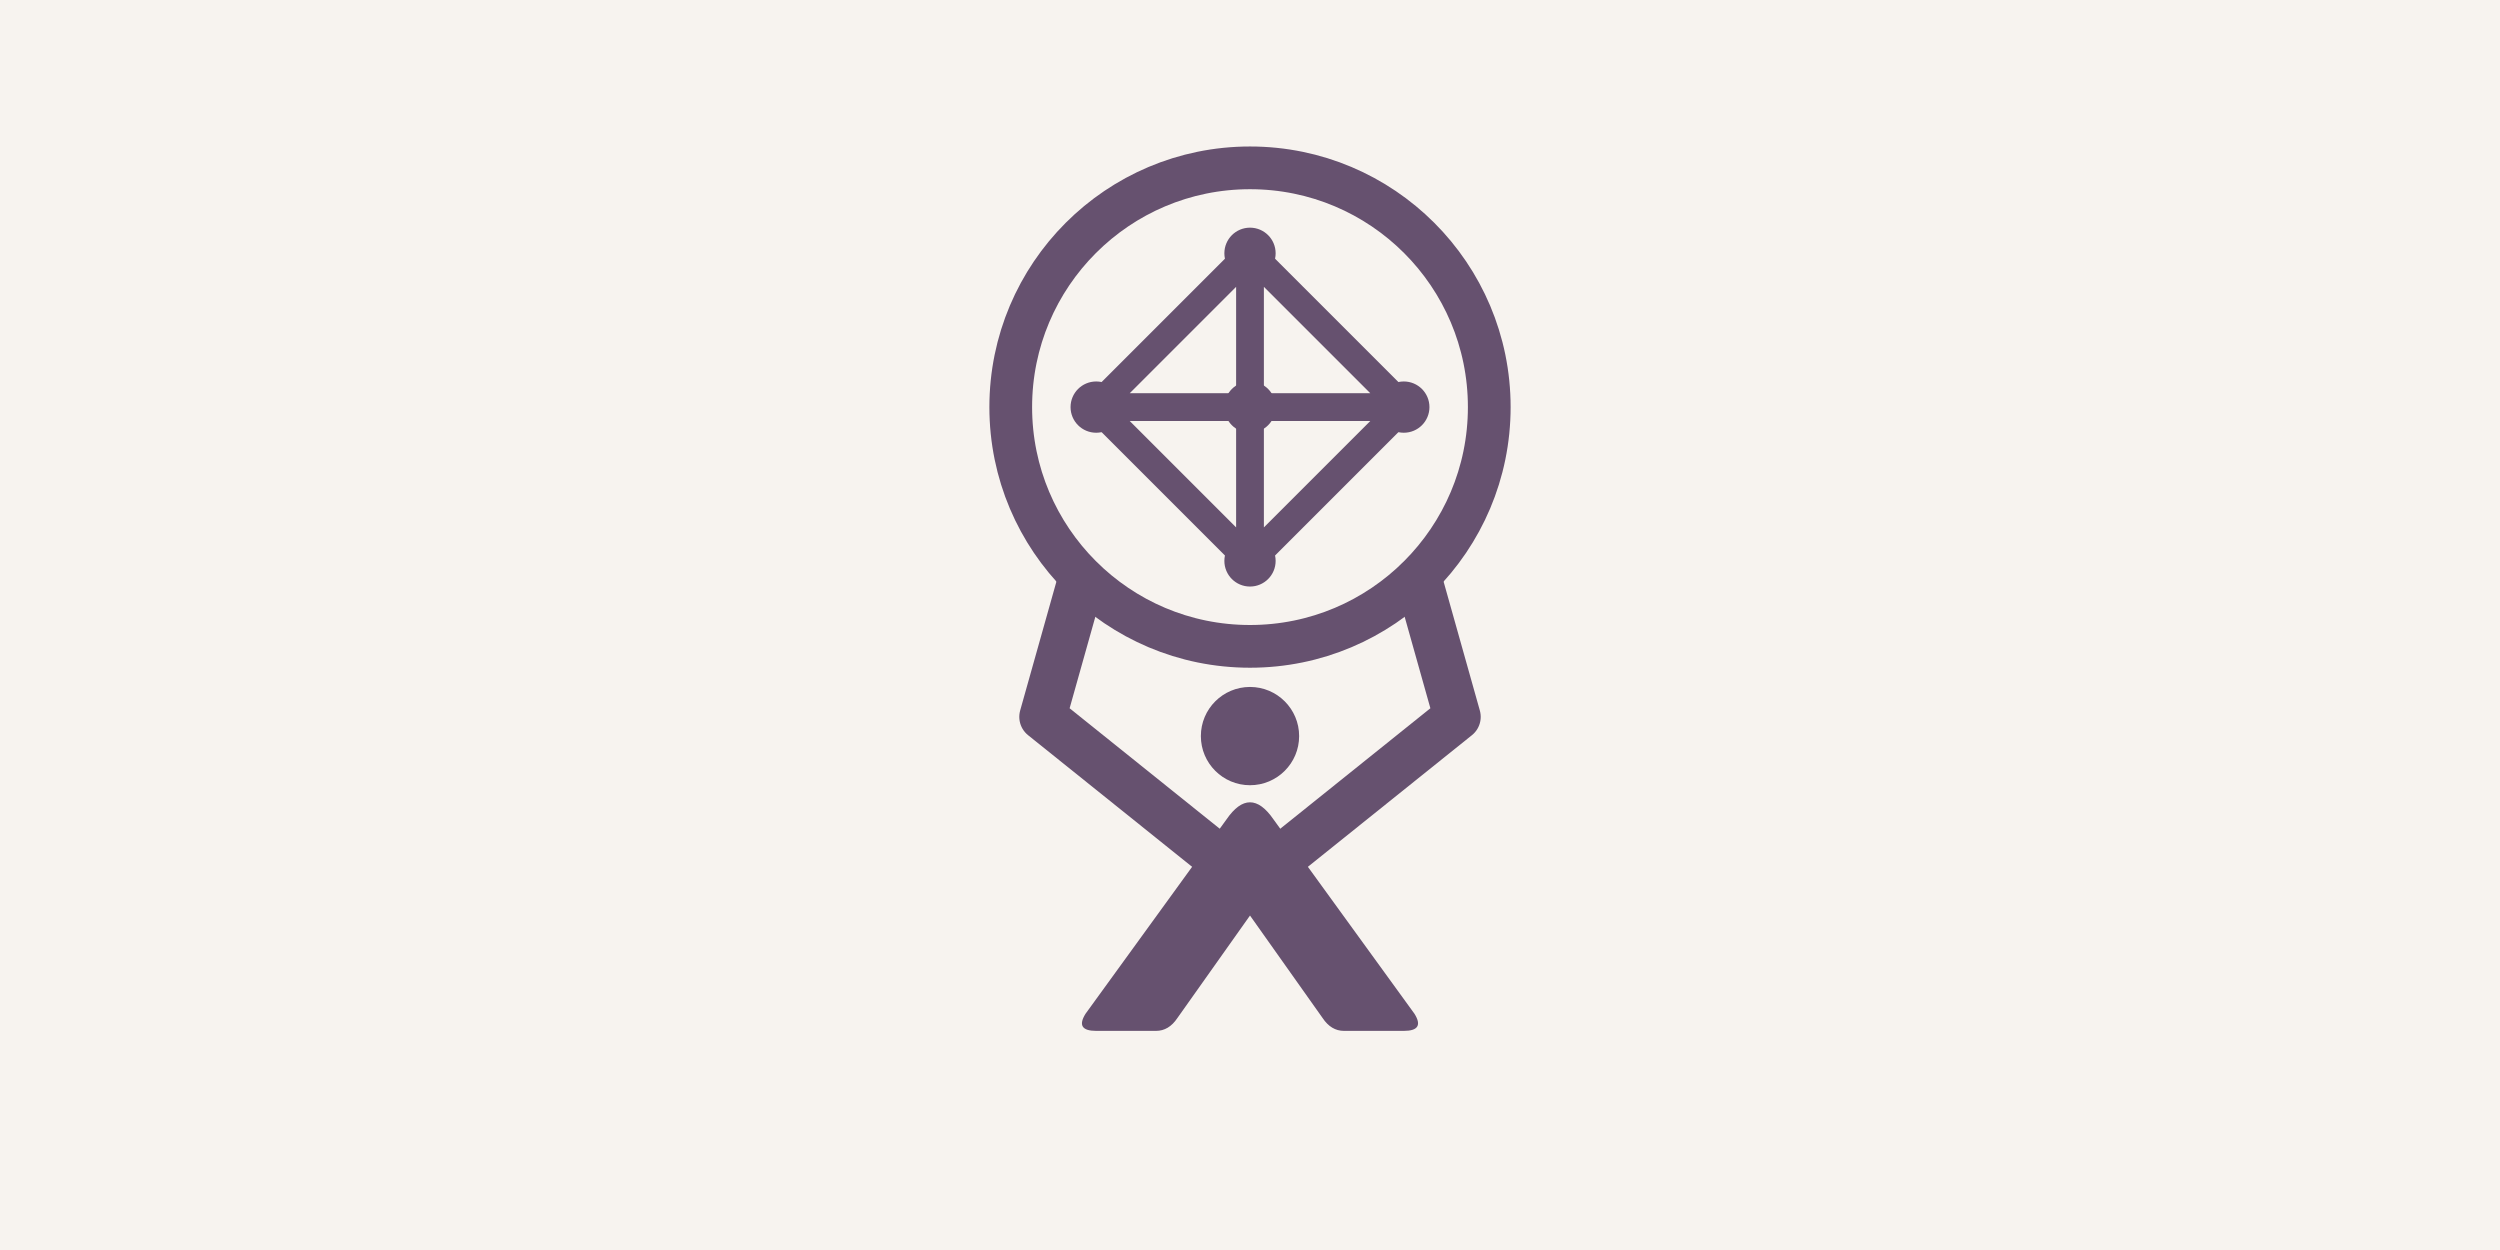
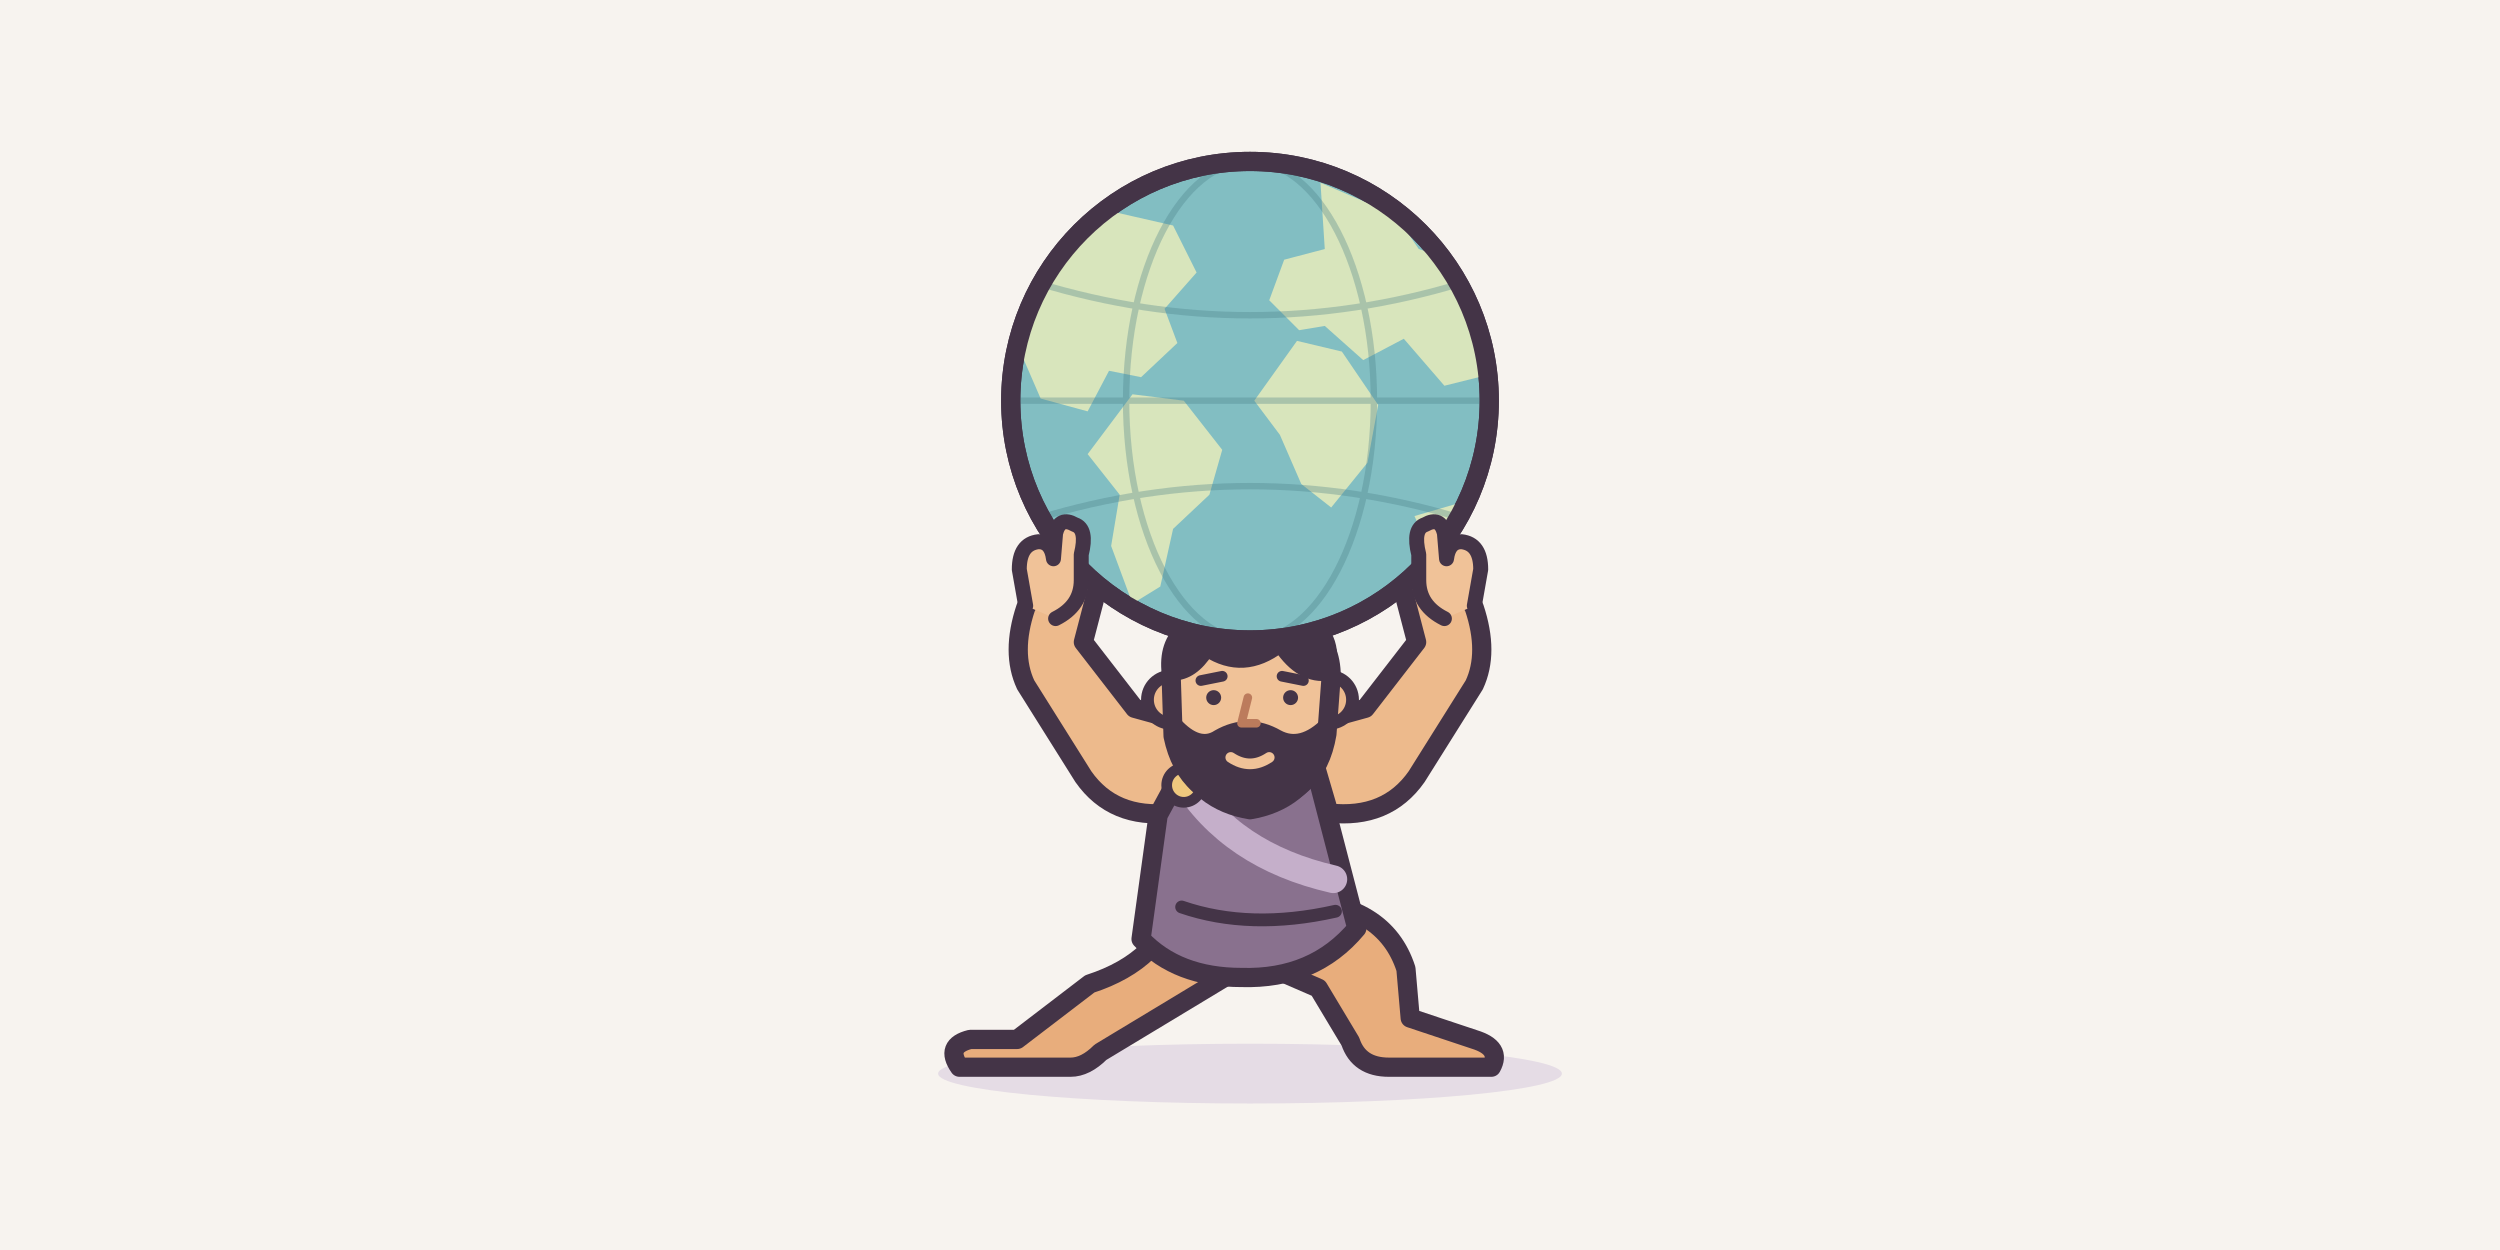
<svg xmlns="http://www.w3.org/2000/svg" width="1280" height="640" viewBox="0 0 1280 640" role="img" aria-labelledby="title desc">
  <rect width="1280" height="640" fill="#f7f3ef" />
  <g transform="translate(360 40) scale(1.09375)">
-     <g fill="none" stroke="#66516f" stroke-linecap="round" stroke-linejoin="round">
-       <path d="M240 364 L159 299 L177 235 M272 364 L353 299 L335 235" stroke-width="22" />
-       <circle cx="256" cy="154" r="112" stroke-width="20" />
-       <path d="M256 82 L184 154 L256 226 L328 154 Z M184 154 H328 M256 82 V226" stroke-width="13" />
-     </g>
-     <g fill="#66516f">
-       <circle cx="256" cy="82" r="12" />
-       <circle cx="184" cy="154" r="12" />
-       <circle cx="256" cy="154" r="12" />
-       <circle cx="328" cy="154" r="12" />
-       <circle cx="256" cy="226" r="12" />
-       <circle cx="256" cy="308" r="23" />
-       <path d="M245 347 Q256 331 267 347 L333 438 Q338 446 328 446 H300 Q294 446 290 440 L256 392 L222 440 Q218 446 212 446 H184 Q174 446 179 438 Z" />
+     <defs>
+       <clipPath id="globe">
+         <circle cx="256" cy="151" r="112" />
+       </clipPath>
+     </defs>
+     <ellipse cx="256" cy="466" rx="146" ry="14" fill="#e5dce5" />
+     <g stroke="#443447" stroke-width="9" stroke-linecap="round" stroke-linejoin="round">
+       <path d="M222 384 Q215 413 181 424 L147 450 L125 450 Q113 453 120 463 L172 463 Q179 463 186 456 L244 421 Z" fill="#e8ad7c" />
+       <path d="M277 385 Q319 386 329 417 L331 440 L361 450 Q374 454 369 463 L321 463 Q307 463 303 451 L288 426 L258 413 Z" fill="#e8ad7c" />
+       <path d="M219 344 Q192 347 178 327 L151 284 Q144 269 151 248 L163 224 Q170 213 181 221 Q191 228 184 241 L178 264 L202 295 L231 303 Z" fill="#edba8c" />
+       <path d="M293 344 Q320 347 334 327 L361 284 Q368 269 361 248 L349 224 Q342 213 331 221 Q321 228 328 241 L334 264 L310 295 L281 303 Z" fill="#edba8c" />
+       <path d="M226 321 Q256 307 286 321 L306 398 Q286 422 252 421 Q222 421 205 403 L213 345 Z" fill="#89718e" />
+       <path d="M225 328 Q247 364 295 375" fill="none" stroke="#c5afca" stroke-width="13" />
+       <path d="M224 388 Q256 399 296 390" fill="none" stroke-width="6" />
+       <circle cx="225" cy="331" r="8" fill="#efc87e" stroke-width="5" />
+       <circle cx="219" cy="291" r="11" fill="#edba8c" stroke-width="6" />
+       <circle cx="293" cy="291" r="11" fill="#edba8c" stroke-width="6" />
+       <path d="M219 277 Q217 251 255 251 Q294 251 294 280 L292 307 Q287 337 256 340 Q226 337 220 308 Z" fill="#f0c298" />
+       <path d="M220 279 Q215 259 233 253 Q238 244 253 250 Q270 242 282 254 Q297 259 293 279 Q280 281 270 266 Q253 279 236 268 Q229 279 220 279 Z" fill="#443447" stroke-width="6" />
+       <path d="M221 302 Q232 314 241 308 Q255 300 269 308 Q280 314 292 302 L291 316 Q281 340 256 344 Q231 340 221 316 Z" fill="#443447" stroke-width="6" />
+       <path d="M247 318 Q256 324 265 318" fill="none" stroke="#f0c298" stroke-width="5" />
+       <path d="M255 290 L252 302 L259 302" fill="none" stroke="#bc7b5c" stroke-width="4" />
+       <path d="M233 282 L243 280 M271 280 L281 282" fill="none" stroke-width="5" />
+       <circle cx="239" cy="290" r="3.5" fill="#443447" stroke="none" />
+       <circle cx="275" cy="290" r="3.5" fill="#443447" stroke="none" />
+       <circle cx="256" cy="151" r="112" fill="#82bec2" />
+       <g clip-path="url(#globe)" stroke="none" fill="#d8e5bc">
+         <path d="M151 83 L185 61 L220 69 L231 91 L216 108 L222 124 L205 140 L190 137 L180 156 L158 150 L145 120 Z" />
+         <path d="M201 148 L225 151 L243 174 L237 195 L220 211 L214 238 L201 246 L191 219 L195 195 L180 176 Z" />
+         <path d="M289 49 L324 64 L335 80 L372 93 L367 139 L347 144 L328 122 L309 132 L291 116 L279 118 L265 104 L272 85 L291 80 Z" />
+         <path d="M278 123 L299 128 L316 153 L311 180 L294 201 L280 190 L270 167 L258 151 Z" />
+         <path d="M333 205 L357 198 L377 218 L366 235 L344 230 Z" />
+       </g>
+       <g clip-path="url(#globe)" fill="none" stroke="#467b85" stroke-width="3" opacity="0.32">
+         <ellipse cx="256" cy="151" rx="58" ry="112" />
+         <path d="M144 151 H368 M157 96 Q256 126 355 96 M157 206 Q256 176 355 206" />
+       </g>
+       <circle cx="256" cy="151" r="112" fill="none" />
+       <path d="M151 247 L148 230 Q148 218 157 217 Q163 217 164 225 L165 213 Q167 205 174 209 Q180 211 177 223 L177 235 Q177 247 165 253" fill="#f0c298" stroke-width="7" />
+       <path d="M361 247 L364 230 Q364 218 355 217 Q349 217 348 225 L347 213 Q345 205 338 209 Q332 211 335 223 L335 235 Q335 247 347 253" fill="#f0c298" stroke-width="7" />
    </g>
  </g>
</svg>
